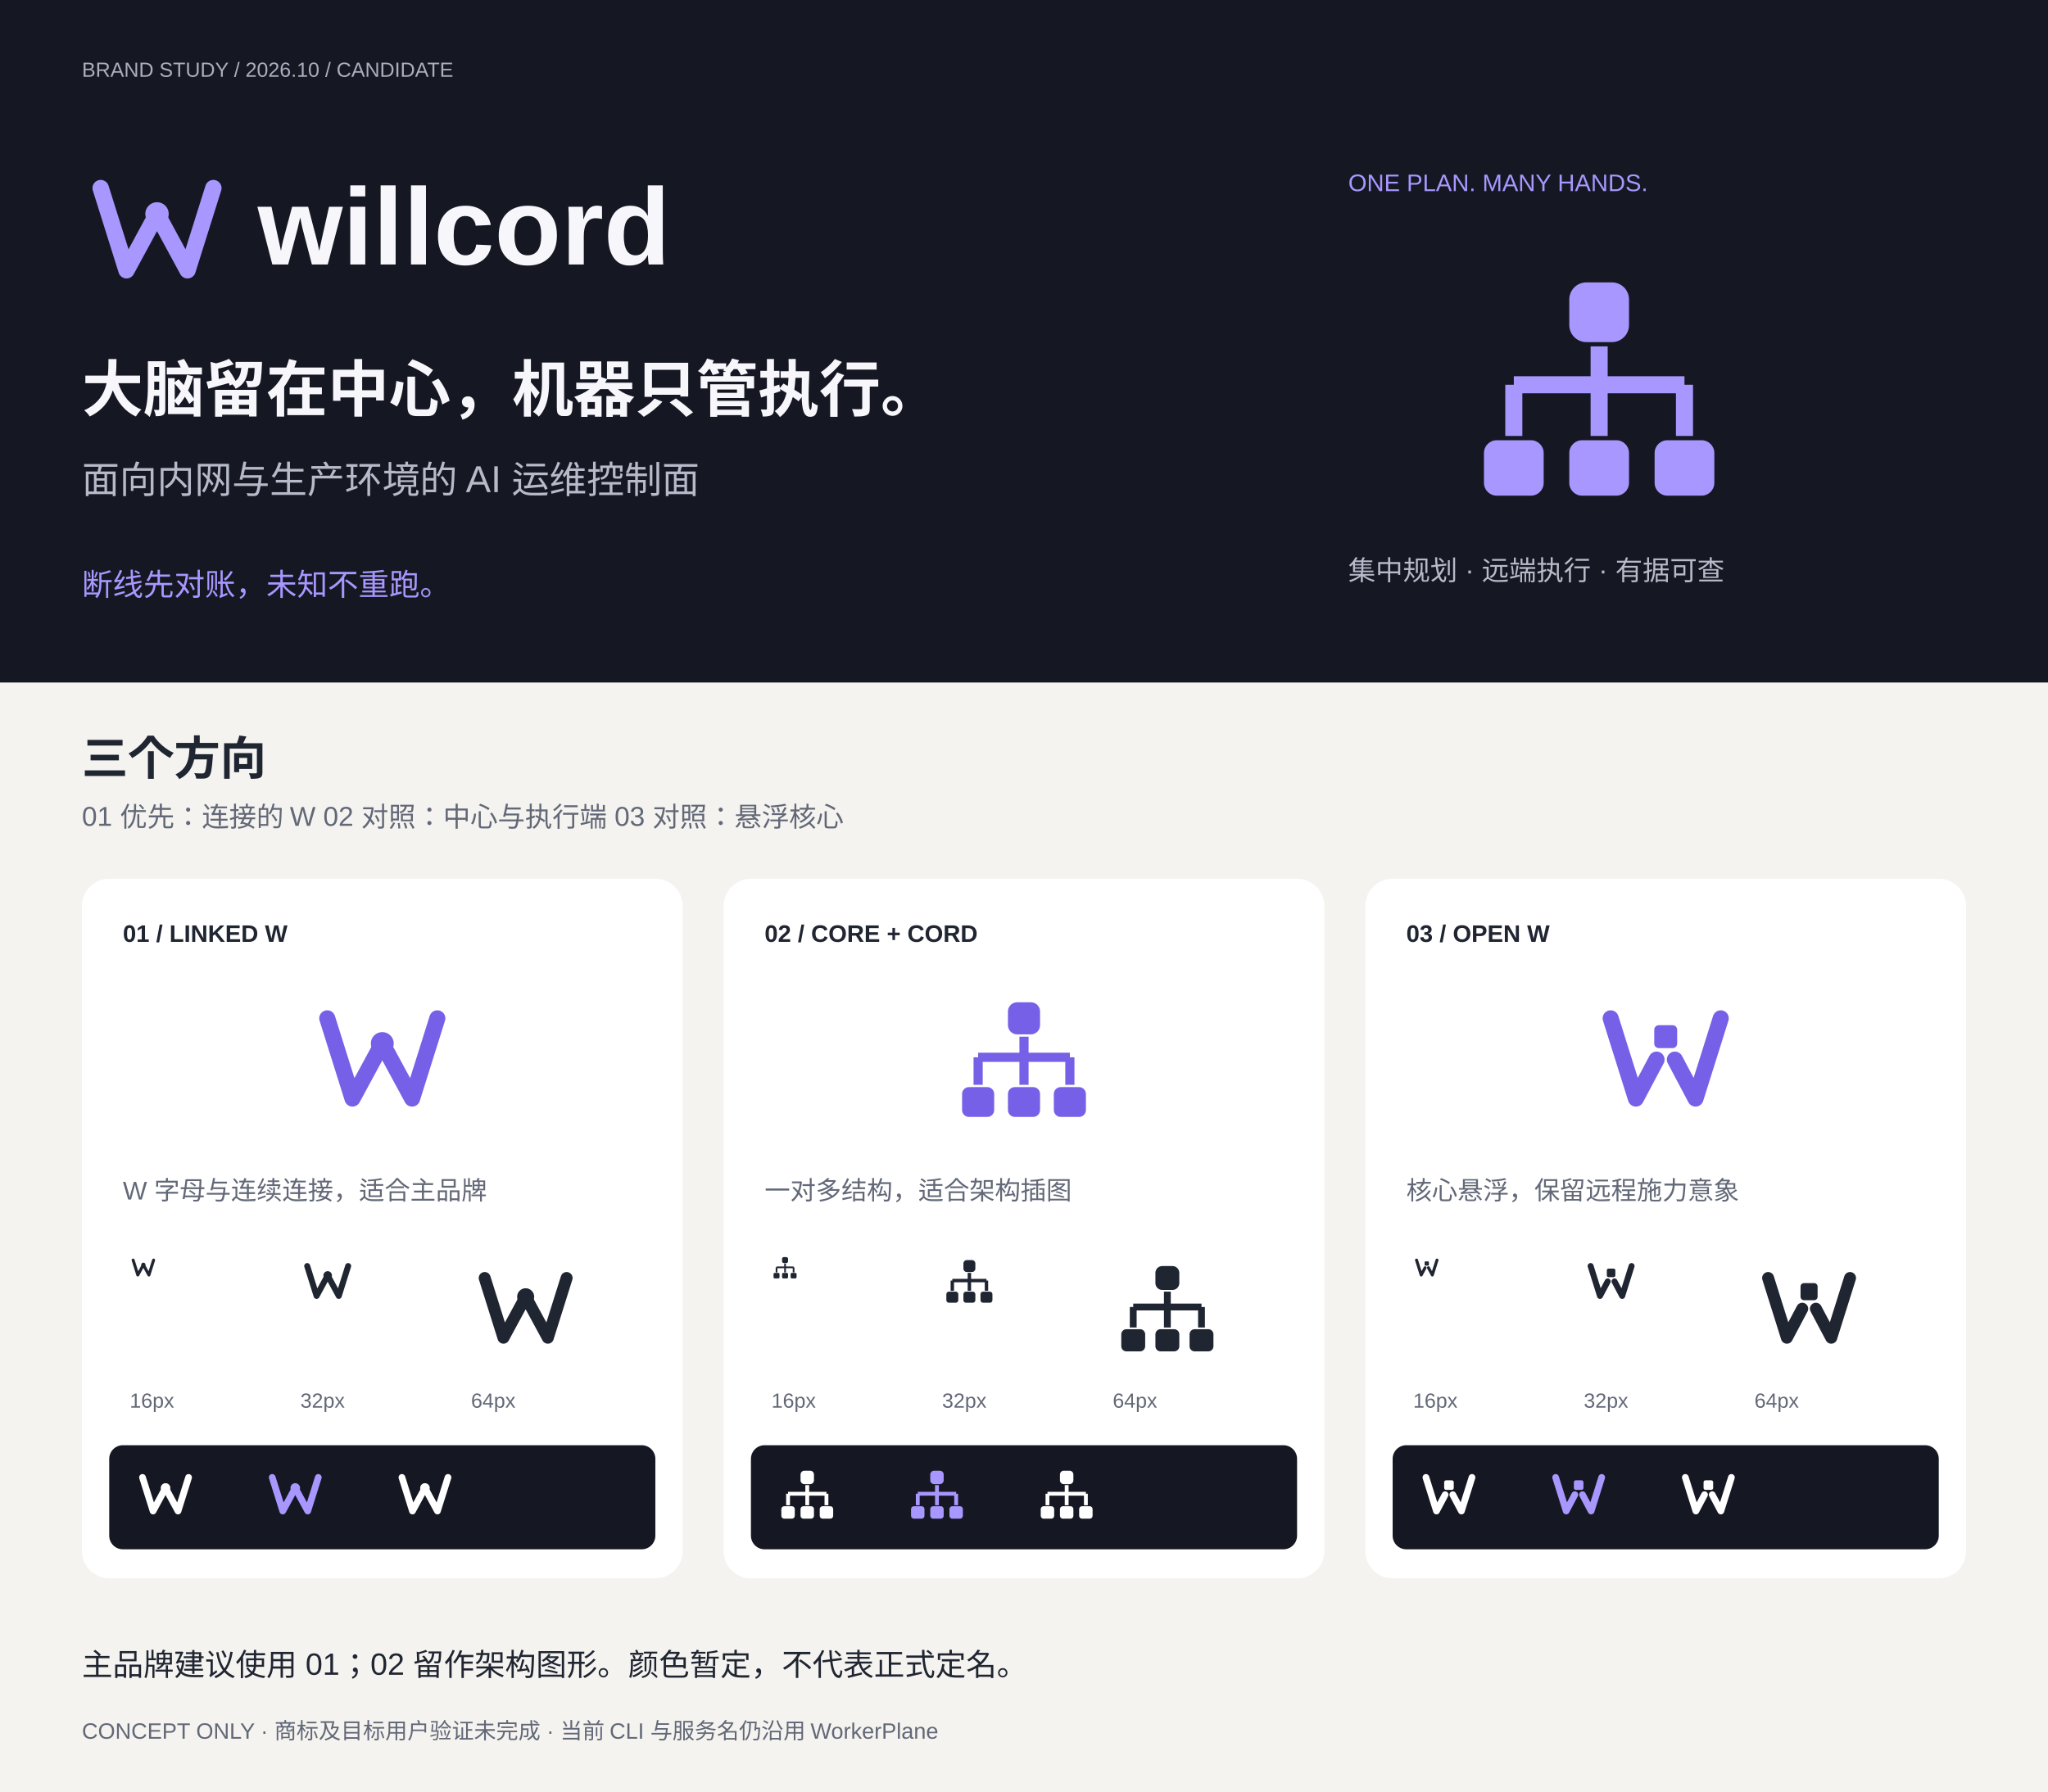
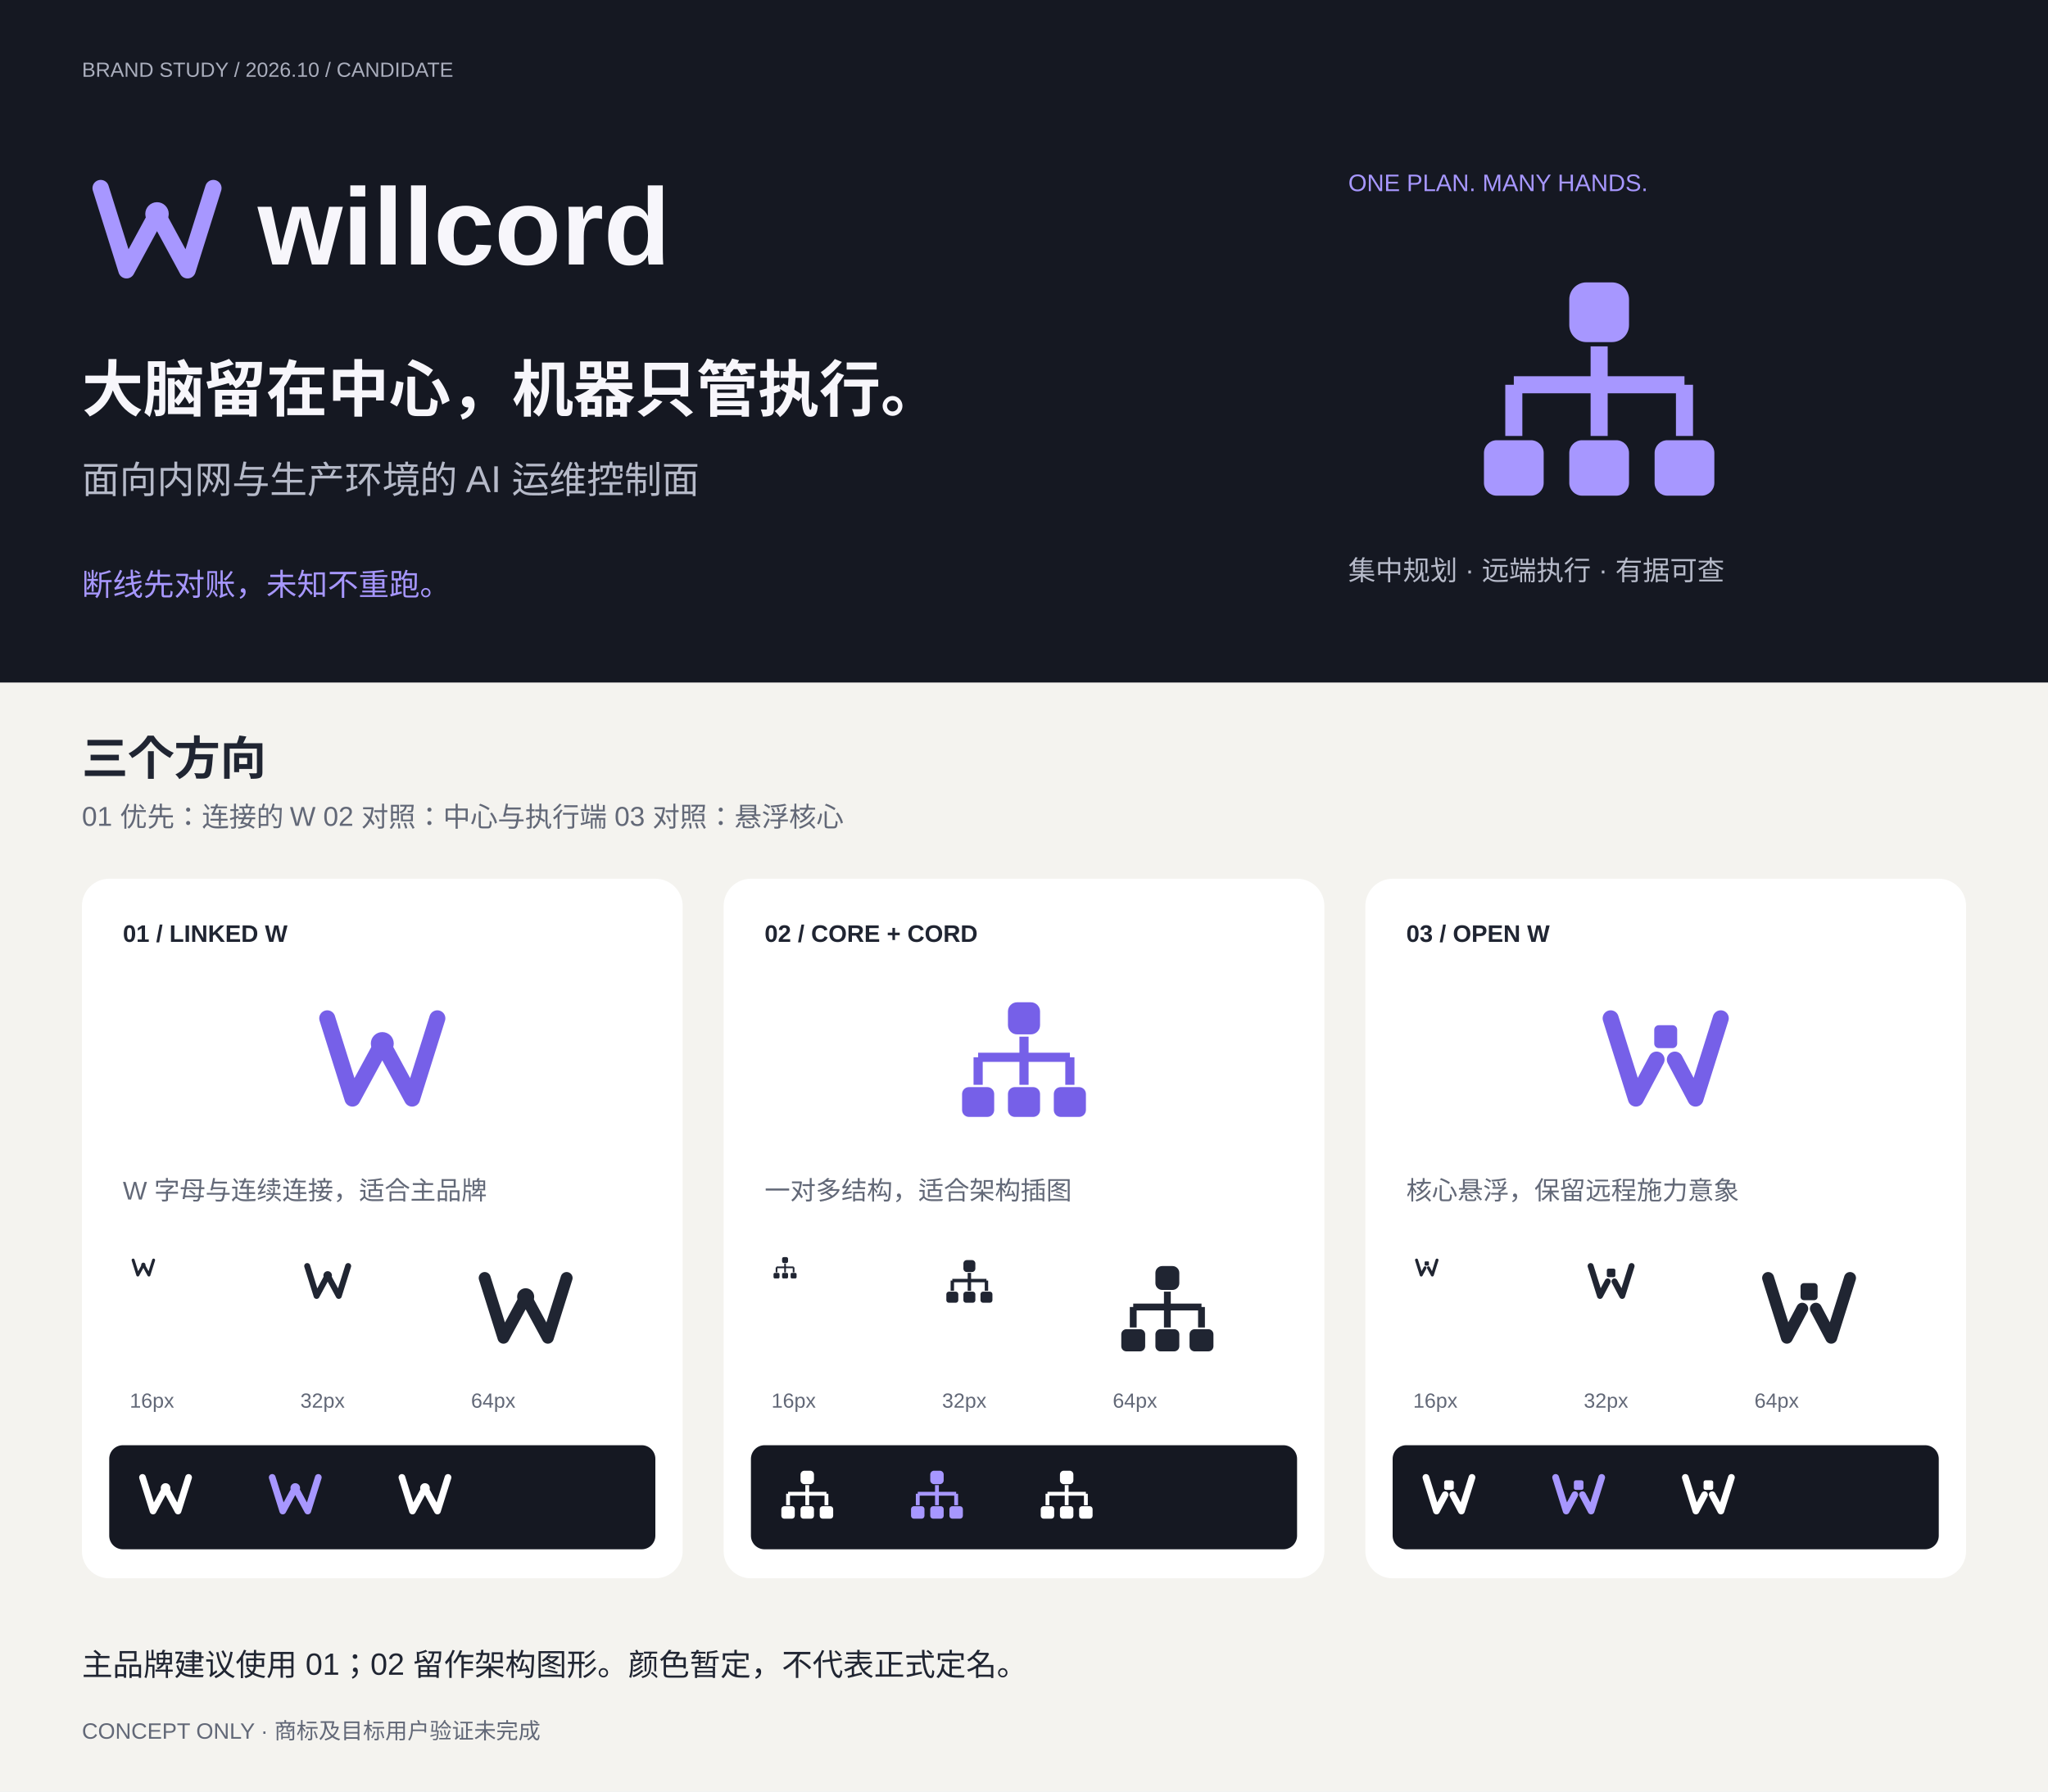
<svg xmlns="http://www.w3.org/2000/svg" width="1200" height="1050" viewBox="0 0 1200 1050">
  <rect width="1200" height="1050" fill="#f4f3ef" />
  <rect width="1200" height="400" fill="#151822" />
  <text x="48" y="45" font-family="Arial, PingFang SC, sans-serif" font-size="12" fill="#aaaebd" font-weight="400">BRAND STUDY / 2026.10 / CANDIDATE</text>
  <g transform="translate(48 91) scale(1.375)" style="color:#a797ff">
    <path d="M8 14 L19 49 L32 25 L45 49 L56 14" fill="none" stroke="currentColor" stroke-width="7" stroke-linejoin="round" stroke-linecap="round" />
    <circle cx="32" cy="25" r="5" fill="currentColor" />
  </g>
  <text x="151" y="155" font-family="Arial, PingFang SC, sans-serif" font-size="64" fill="#f7f6fb" font-weight="700">willcord</text>
  <text x="48" y="241" font-family="Arial, PingFang SC, sans-serif" font-size="36" fill="#f7f6fb" font-weight="600">大脑留在中心，机器只管执行。</text>
  <text x="48" y="289" font-family="Arial, PingFang SC, sans-serif" font-size="22" fill="#b6bac9" font-weight="400">面向内网与生产环境的 AI 运维控制面</text>
  <text x="48" y="349" font-family="Arial, PingFang SC, sans-serif" font-size="18" fill="#a797ff" font-weight="400">断线先对账，未知不重跑。</text>
  <text x="790" y="112" font-family="Arial, PingFang SC, sans-serif" font-size="14" fill="#a797ff" font-weight="400">ONE PLAN. MANY HANDS.</text>
  <g transform="translate(857 148) scale(2.5)" style="color:#a797ff">
    <rect x="25" y="7" width="14" height="14" rx="4" fill="currentColor" />
    <path d="M32 22 V31 M12 31 H52 M12 31 V43 M32 31 V43 M52 31 V43" fill="none" stroke="currentColor" stroke-width="4" />
    <rect x="5" y="44" width="14" height="13" rx="3" fill="currentColor" />
    <rect x="25" y="44" width="14" height="13" rx="3" fill="currentColor" />
    <rect x="45" y="44" width="14" height="13" rx="3" fill="currentColor" />
  </g>
  <text x="790" y="340" font-family="Arial, PingFang SC, sans-serif" font-size="16" fill="#b6bac9" font-weight="400">集中规划 · 远端执行 · 有据可查</text>
  <text x="48" y="454" font-family="Arial, PingFang SC, sans-serif" font-size="27" fill="#202532" font-weight="600">三个方向</text>
  <text x="48" y="484" font-family="Arial, PingFang SC, sans-serif" font-size="16" fill="#626877" font-weight="400">01 优先：连接的 W     02 对照：中心与执行端     03 对照：悬浮核心</text>
  <rect x="48" y="515" width="352" height="410" rx="16" fill="#ffffff" />
  <text x="72" y="552" font-family="Arial, PingFang SC, sans-serif" font-size="14" fill="#202532" font-weight="600">01 / LINKED W</text>
  <g transform="translate(181 578) scale(1.34375)" style="color:#7660e8">
    <path d="M8 14 L19 49 L32 25 L45 49 L56 14" fill="none" stroke="currentColor" stroke-width="7" stroke-linejoin="round" stroke-linecap="round" />
    <circle cx="32" cy="25" r="5" fill="currentColor" />
  </g>
  <text x="72" y="703" font-family="Arial, PingFang SC, sans-serif" font-size="15" fill="#626877" font-weight="400">W 字母与连续连接，适合主品牌</text>
  <g transform="translate(76 735) scale(0.25)" style="color:#202532">
    <path d="M8 14 L19 49 L32 25 L45 49 L56 14" fill="none" stroke="currentColor" stroke-width="7" stroke-linejoin="round" stroke-linecap="round" />
    <circle cx="32" cy="25" r="5" fill="currentColor" />
  </g>
  <text x="76" y="825" font-family="Arial, PingFang SC, sans-serif" font-size="12" fill="#626877" font-weight="400">16px</text>
  <g transform="translate(176 735) scale(0.5)" style="color:#202532">
    <path d="M8 14 L19 49 L32 25 L45 49 L56 14" fill="none" stroke="currentColor" stroke-width="7" stroke-linejoin="round" stroke-linecap="round" />
    <circle cx="32" cy="25" r="5" fill="currentColor" />
  </g>
  <text x="176" y="825" font-family="Arial, PingFang SC, sans-serif" font-size="12" fill="#626877" font-weight="400">32px</text>
  <g transform="translate(276 735) scale(1.0)" style="color:#202532">
    <path d="M8 14 L19 49 L32 25 L45 49 L56 14" fill="none" stroke="currentColor" stroke-width="7" stroke-linejoin="round" stroke-linecap="round" />
    <circle cx="32" cy="25" r="5" fill="currentColor" />
  </g>
  <text x="276" y="825" font-family="Arial, PingFang SC, sans-serif" font-size="12" fill="#626877" font-weight="400">64px</text>
  <rect x="64" y="847" width="320" height="61" rx="8" fill="#151822" />
  <g transform="translate(79 858) scale(0.5625)" style="color:#ffffff">
    <path d="M8 14 L19 49 L32 25 L45 49 L56 14" fill="none" stroke="currentColor" stroke-width="7" stroke-linejoin="round" stroke-linecap="round" />
    <circle cx="32" cy="25" r="5" fill="currentColor" />
  </g>
  <g transform="translate(155 858) scale(0.5625)" style="color:#a797ff">
    <path d="M8 14 L19 49 L32 25 L45 49 L56 14" fill="none" stroke="currentColor" stroke-width="7" stroke-linejoin="round" stroke-linecap="round" />
    <circle cx="32" cy="25" r="5" fill="currentColor" />
  </g>
  <g transform="translate(231 858) scale(0.5625)" style="color:#ffffff">
    <path d="M8 14 L19 49 L32 25 L45 49 L56 14" fill="none" stroke="currentColor" stroke-width="7" stroke-linejoin="round" stroke-linecap="round" />
    <circle cx="32" cy="25" r="5" fill="currentColor" />
  </g>
  <rect x="424" y="515" width="352" height="410" rx="16" fill="#ffffff" />
  <text x="448" y="552" font-family="Arial, PingFang SC, sans-serif" font-size="14" fill="#202532" font-weight="600">02 / CORE + CORD</text>
  <g transform="translate(557 578) scale(1.34375)" style="color:#7660e8">
    <rect x="25" y="7" width="14" height="14" rx="4" fill="currentColor" />
    <path d="M32 22 V31 M12 31 H52 M12 31 V43 M32 31 V43 M52 31 V43" fill="none" stroke="currentColor" stroke-width="4" />
    <rect x="5" y="44" width="14" height="13" rx="3" fill="currentColor" />
    <rect x="25" y="44" width="14" height="13" rx="3" fill="currentColor" />
    <rect x="45" y="44" width="14" height="13" rx="3" fill="currentColor" />
  </g>
  <text x="448" y="703" font-family="Arial, PingFang SC, sans-serif" font-size="15" fill="#626877" font-weight="400">一对多结构，适合架构插图</text>
  <g transform="translate(452 735) scale(0.25)" style="color:#202532">
    <rect x="25" y="7" width="14" height="14" rx="4" fill="currentColor" />
    <path d="M32 22 V31 M12 31 H52 M12 31 V43 M32 31 V43 M52 31 V43" fill="none" stroke="currentColor" stroke-width="4" />
    <rect x="5" y="44" width="14" height="13" rx="3" fill="currentColor" />
    <rect x="25" y="44" width="14" height="13" rx="3" fill="currentColor" />
    <rect x="45" y="44" width="14" height="13" rx="3" fill="currentColor" />
  </g>
  <text x="452" y="825" font-family="Arial, PingFang SC, sans-serif" font-size="12" fill="#626877" font-weight="400">16px</text>
  <g transform="translate(552 735) scale(0.5)" style="color:#202532">
    <rect x="25" y="7" width="14" height="14" rx="4" fill="currentColor" />
    <path d="M32 22 V31 M12 31 H52 M12 31 V43 M32 31 V43 M52 31 V43" fill="none" stroke="currentColor" stroke-width="4" />
    <rect x="5" y="44" width="14" height="13" rx="3" fill="currentColor" />
    <rect x="25" y="44" width="14" height="13" rx="3" fill="currentColor" />
    <rect x="45" y="44" width="14" height="13" rx="3" fill="currentColor" />
  </g>
  <text x="552" y="825" font-family="Arial, PingFang SC, sans-serif" font-size="12" fill="#626877" font-weight="400">32px</text>
  <g transform="translate(652 735) scale(1.0)" style="color:#202532">
    <rect x="25" y="7" width="14" height="14" rx="4" fill="currentColor" />
    <path d="M32 22 V31 M12 31 H52 M12 31 V43 M32 31 V43 M52 31 V43" fill="none" stroke="currentColor" stroke-width="4" />
    <rect x="5" y="44" width="14" height="13" rx="3" fill="currentColor" />
    <rect x="25" y="44" width="14" height="13" rx="3" fill="currentColor" />
    <rect x="45" y="44" width="14" height="13" rx="3" fill="currentColor" />
  </g>
  <text x="652" y="825" font-family="Arial, PingFang SC, sans-serif" font-size="12" fill="#626877" font-weight="400">64px</text>
  <rect x="440" y="847" width="320" height="61" rx="8" fill="#151822" />
  <g transform="translate(455 858) scale(0.5625)" style="color:#ffffff">
    <rect x="25" y="7" width="14" height="14" rx="4" fill="currentColor" />
    <path d="M32 22 V31 M12 31 H52 M12 31 V43 M32 31 V43 M52 31 V43" fill="none" stroke="currentColor" stroke-width="4" />
    <rect x="5" y="44" width="14" height="13" rx="3" fill="currentColor" />
    <rect x="25" y="44" width="14" height="13" rx="3" fill="currentColor" />
    <rect x="45" y="44" width="14" height="13" rx="3" fill="currentColor" />
  </g>
  <g transform="translate(531 858) scale(0.5625)" style="color:#a797ff">
    <rect x="25" y="7" width="14" height="14" rx="4" fill="currentColor" />
    <path d="M32 22 V31 M12 31 H52 M12 31 V43 M32 31 V43 M52 31 V43" fill="none" stroke="currentColor" stroke-width="4" />
    <rect x="5" y="44" width="14" height="13" rx="3" fill="currentColor" />
    <rect x="25" y="44" width="14" height="13" rx="3" fill="currentColor" />
    <rect x="45" y="44" width="14" height="13" rx="3" fill="currentColor" />
  </g>
  <g transform="translate(607 858) scale(0.5625)" style="color:#ffffff">
    <rect x="25" y="7" width="14" height="14" rx="4" fill="currentColor" />
    <path d="M32 22 V31 M12 31 H52 M12 31 V43 M32 31 V43 M52 31 V43" fill="none" stroke="currentColor" stroke-width="4" />
    <rect x="5" y="44" width="14" height="13" rx="3" fill="currentColor" />
    <rect x="25" y="44" width="14" height="13" rx="3" fill="currentColor" />
    <rect x="45" y="44" width="14" height="13" rx="3" fill="currentColor" />
  </g>
  <rect x="800" y="515" width="352" height="410" rx="16" fill="#ffffff" />
  <text x="824" y="552" font-family="Arial, PingFang SC, sans-serif" font-size="14" fill="#202532" font-weight="600">03 / OPEN W</text>
  <g transform="translate(933 578) scale(1.34375)" style="color:#7660e8">
    <path d="M8 14 L19 49 L28 32 M36 32 L45 49 L56 14" fill="none" stroke="currentColor" stroke-width="7" stroke-linejoin="round" stroke-linecap="round" />
    <rect x="27" y="17" width="10" height="10" rx="2" fill="currentColor" />
  </g>
  <text x="824" y="703" font-family="Arial, PingFang SC, sans-serif" font-size="15" fill="#626877" font-weight="400">核心悬浮，保留远程施力意象</text>
  <g transform="translate(828 735) scale(0.25)" style="color:#202532">
    <path d="M8 14 L19 49 L28 32 M36 32 L45 49 L56 14" fill="none" stroke="currentColor" stroke-width="7" stroke-linejoin="round" stroke-linecap="round" />
    <rect x="27" y="17" width="10" height="10" rx="2" fill="currentColor" />
  </g>
  <text x="828" y="825" font-family="Arial, PingFang SC, sans-serif" font-size="12" fill="#626877" font-weight="400">16px</text>
  <g transform="translate(928 735) scale(0.5)" style="color:#202532">
    <path d="M8 14 L19 49 L28 32 M36 32 L45 49 L56 14" fill="none" stroke="currentColor" stroke-width="7" stroke-linejoin="round" stroke-linecap="round" />
    <rect x="27" y="17" width="10" height="10" rx="2" fill="currentColor" />
  </g>
  <text x="928" y="825" font-family="Arial, PingFang SC, sans-serif" font-size="12" fill="#626877" font-weight="400">32px</text>
  <g transform="translate(1028 735) scale(1.0)" style="color:#202532">
    <path d="M8 14 L19 49 L28 32 M36 32 L45 49 L56 14" fill="none" stroke="currentColor" stroke-width="7" stroke-linejoin="round" stroke-linecap="round" />
    <rect x="27" y="17" width="10" height="10" rx="2" fill="currentColor" />
  </g>
  <text x="1028" y="825" font-family="Arial, PingFang SC, sans-serif" font-size="12" fill="#626877" font-weight="400">64px</text>
  <rect x="816" y="847" width="320" height="61" rx="8" fill="#151822" />
  <g transform="translate(831 858) scale(0.5625)" style="color:#ffffff">
    <path d="M8 14 L19 49 L28 32 M36 32 L45 49 L56 14" fill="none" stroke="currentColor" stroke-width="7" stroke-linejoin="round" stroke-linecap="round" />
    <rect x="27" y="17" width="10" height="10" rx="2" fill="currentColor" />
  </g>
  <g transform="translate(907 858) scale(0.5625)" style="color:#a797ff">
    <path d="M8 14 L19 49 L28 32 M36 32 L45 49 L56 14" fill="none" stroke="currentColor" stroke-width="7" stroke-linejoin="round" stroke-linecap="round" />
    <rect x="27" y="17" width="10" height="10" rx="2" fill="currentColor" />
  </g>
  <g transform="translate(983 858) scale(0.5625)" style="color:#ffffff">
    <path d="M8 14 L19 49 L28 32 M36 32 L45 49 L56 14" fill="none" stroke="currentColor" stroke-width="7" stroke-linejoin="round" stroke-linecap="round" />
    <rect x="27" y="17" width="10" height="10" rx="2" fill="currentColor" />
  </g>
  <text x="48" y="982" font-family="Arial, PingFang SC, sans-serif" font-size="18" fill="#202532" font-weight="400">主品牌建议使用 01；02 留作架构图形。颜色暂定，不代表正式定名。</text>
-   <text x="48" y="1019" font-family="Arial, PingFang SC, sans-serif" font-size="13" fill="#626877" font-weight="400">CONCEPT ONLY · 商标及目标用户验证未完成 · 当前 CLI 与服务名仍沿用 WorkerPlane</text>
+   <text x="48" y="1019" font-family="Arial, PingFang SC, sans-serif" font-size="13" fill="#626877" font-weight="400">CONCEPT ONLY · 商标及目标用户验证未完成</text>
</svg>
